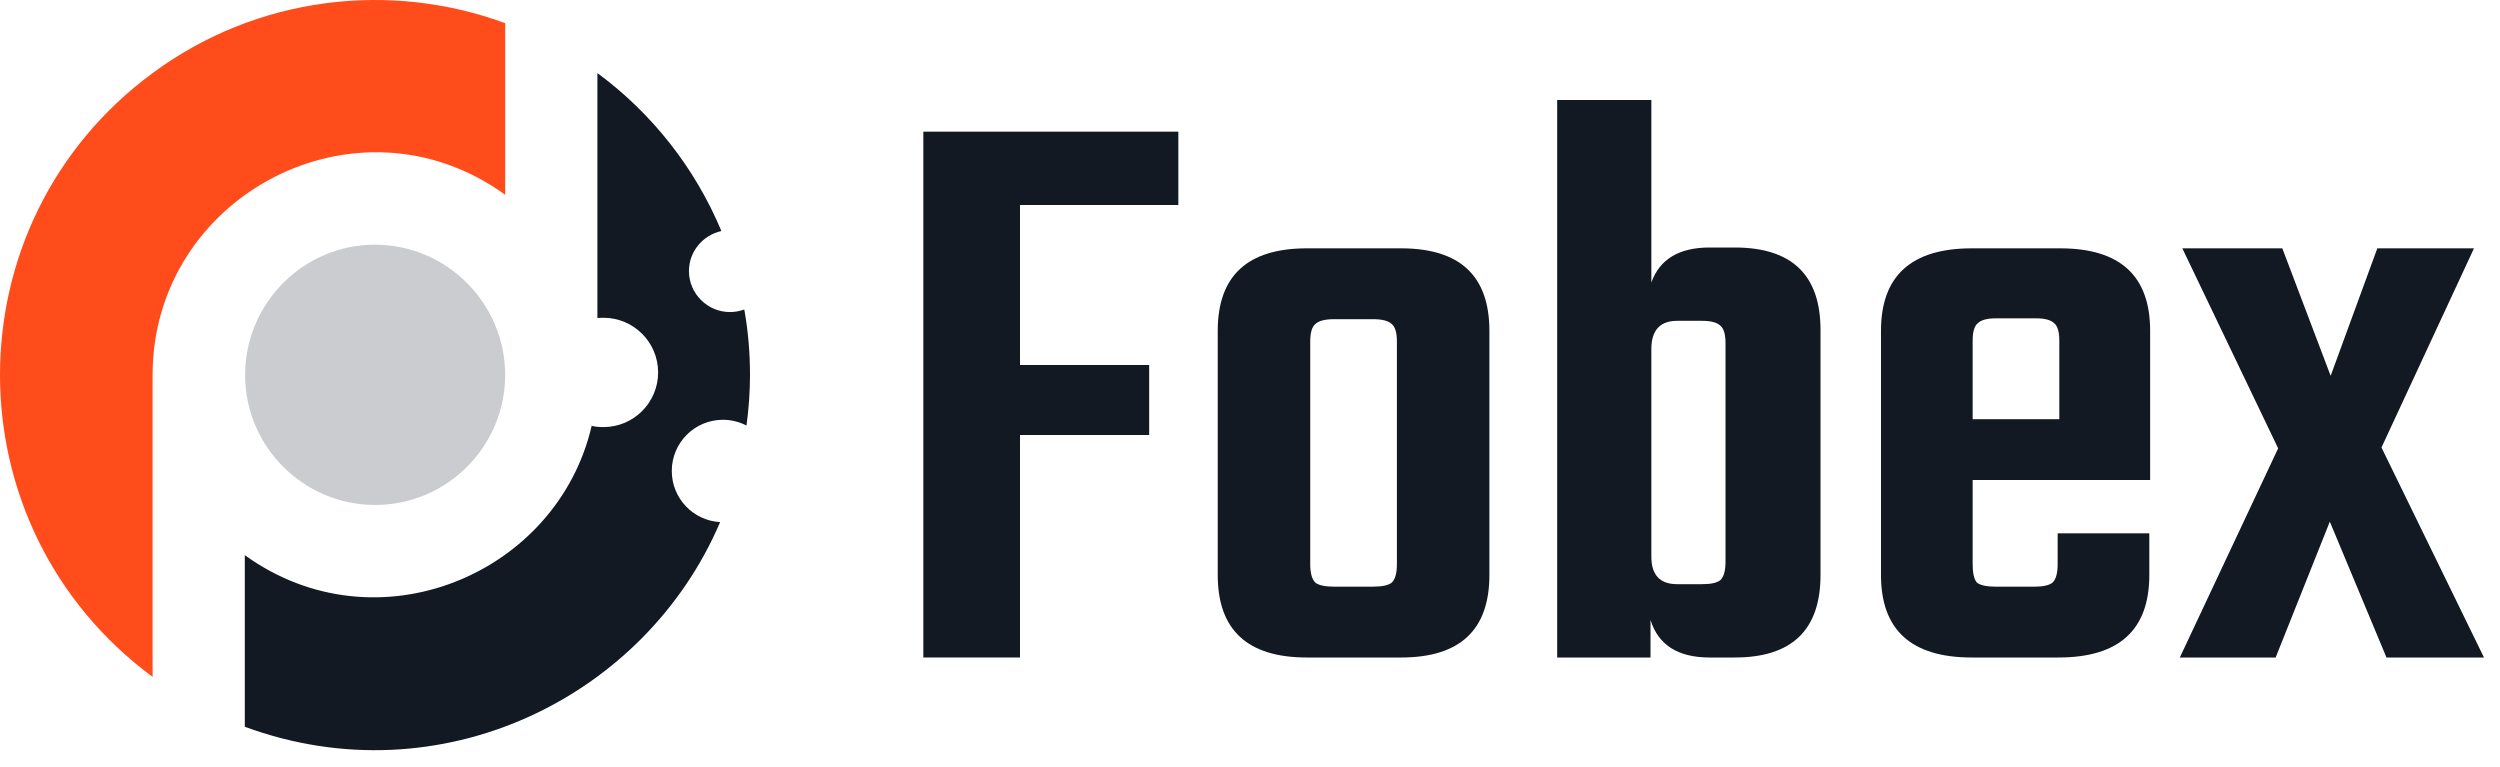
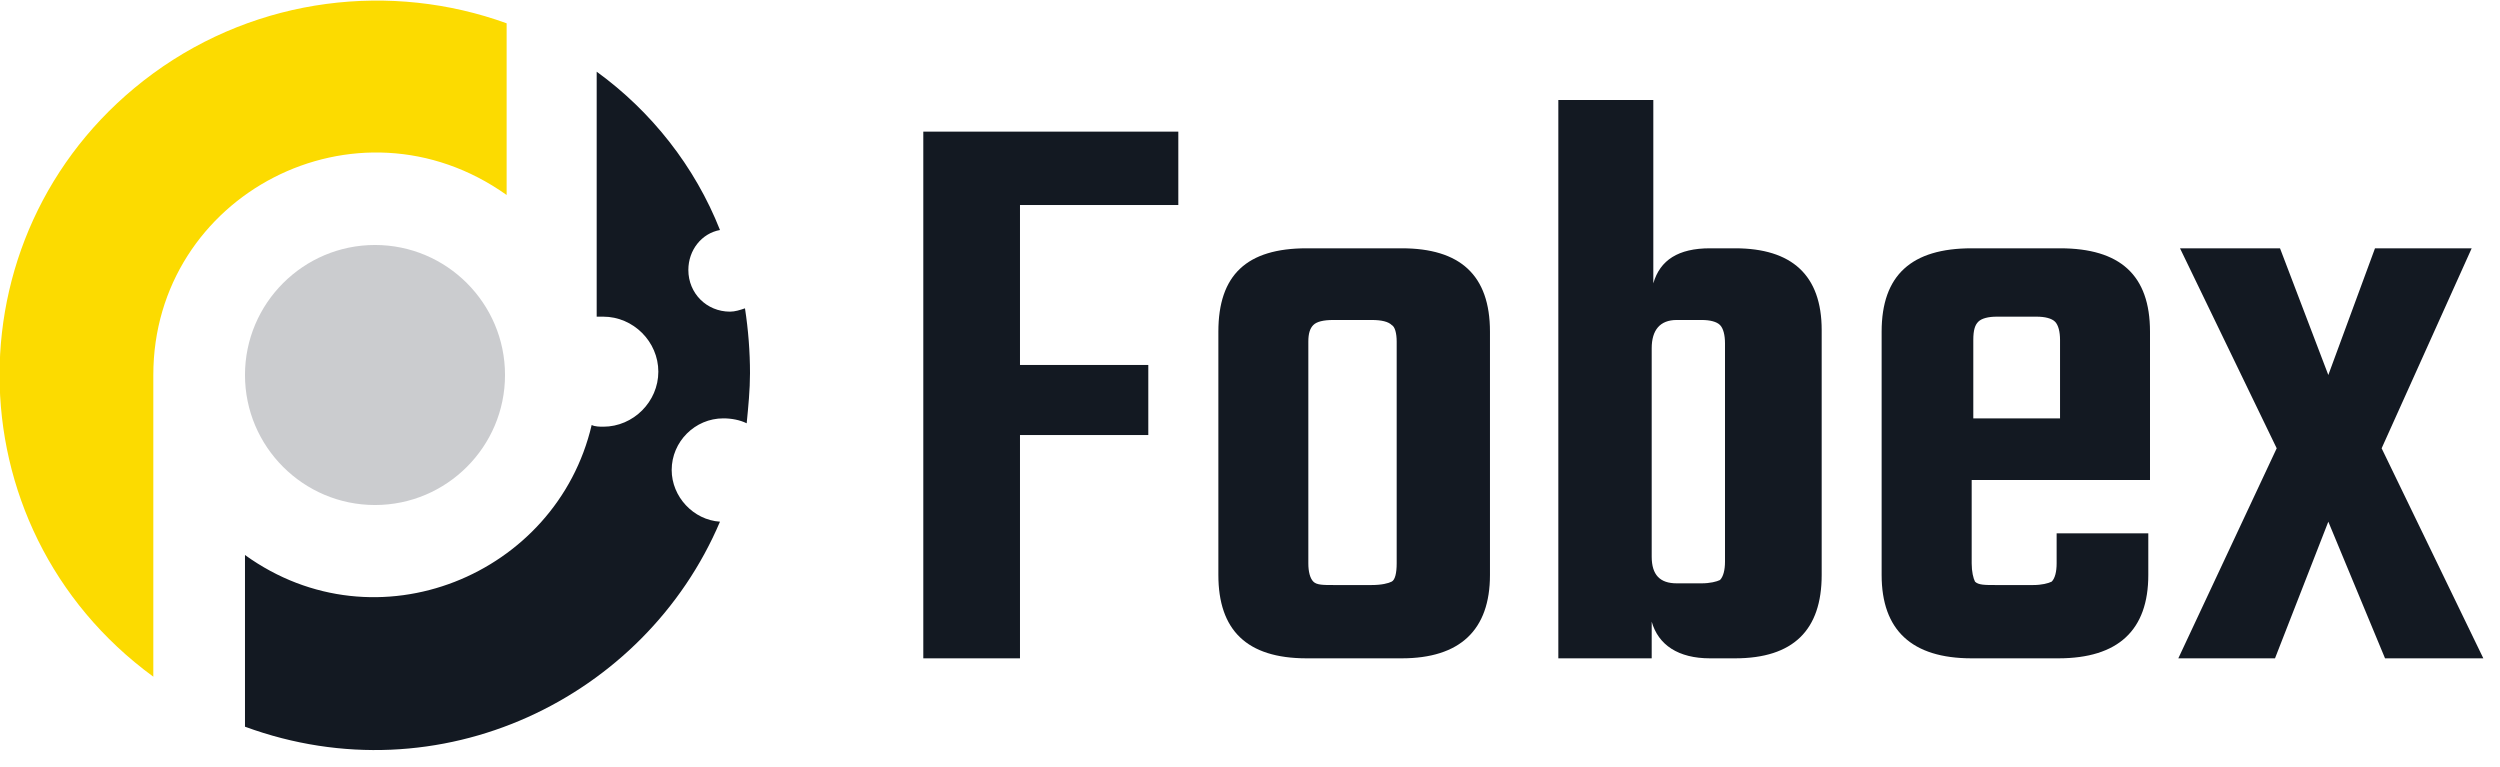
- <svg xmlns="http://www.w3.org/2000/svg" width="150" height="46" viewBox="0 0 150 46" fill="none">
-   <path d="M70.7 12.3H61.2V21.9H68.95V26.1H61.2V39.45H55.4V7.9H70.7V12.3Z" fill="#131922" />
-   <path d="M78.414 14.9H84.064C87.597 14.9 89.364 16.55 89.364 19.85V34.5C89.364 37.8 87.597 39.45 84.064 39.45H78.414C74.847 39.45 73.064 37.8 73.064 34.5V19.85C73.064 16.55 74.847 14.9 78.414 14.9ZM83.814 33.85V20.5C83.814 19.967 83.714 19.617 83.514 19.45C83.314 19.25 82.931 19.15 82.364 19.15H80.064C79.497 19.15 79.114 19.25 78.914 19.45C78.714 19.617 78.614 19.967 78.614 20.5V33.85C78.614 34.383 78.714 34.75 78.914 34.95C79.114 35.117 79.497 35.2 80.064 35.2H82.364C82.931 35.2 83.314 35.117 83.514 34.95C83.714 34.75 83.814 34.383 83.814 33.85Z" fill="#131922" />
-   <path d="M102.581 14.85H104.081C107.514 14.85 109.231 16.5 109.231 19.8V34.5C109.231 37.8 107.514 39.45 104.081 39.45H102.581C100.681 39.45 99.498 38.7 99.031 37.2V39.45H93.431V6H99.081V16.95C99.581 15.55 100.748 14.85 102.581 14.85ZM103.531 33.7V20.6C103.531 20.067 103.431 19.717 103.231 19.55C103.031 19.35 102.664 19.25 102.131 19.25H100.631C99.598 19.25 99.081 19.817 99.081 20.95V33.4C99.081 34.5 99.598 35.05 100.631 35.05H102.131C102.664 35.05 103.031 34.967 103.231 34.8C103.431 34.6 103.531 34.233 103.531 33.7Z" fill="#131922" />
-   <path d="M118.309 14.9H123.609C127.209 14.9 129.009 16.55 129.009 19.85V28.8H118.359V33.85C118.359 34.383 118.442 34.75 118.609 34.95C118.809 35.117 119.192 35.2 119.759 35.2H122.059C122.592 35.2 122.959 35.117 123.159 34.95C123.359 34.75 123.459 34.383 123.459 33.85V32H128.959V34.5C128.959 37.8 127.142 39.45 123.509 39.45H118.309C114.676 39.45 112.859 37.8 112.859 34.5V19.85C112.859 16.55 114.676 14.9 118.309 14.9ZM118.359 25.15H123.559V20.45C123.559 19.917 123.459 19.567 123.259 19.4C123.059 19.2 122.692 19.1 122.159 19.1H119.759C119.226 19.1 118.859 19.2 118.659 19.4C118.459 19.567 118.359 19.917 118.359 20.45V25.15Z" fill="#131922" />
-   <path d="M142.889 26.85L149.039 39.45H143.189L139.789 31.3L136.539 39.45H130.789L136.689 26.9L130.939 14.9H136.939L139.839 22.55L142.639 14.9H148.439L142.889 26.85Z" fill="#131922" />
-   <path d="M22.49 14.681C26.802 14.681 30.292 18.189 30.311 22.479C30.311 26.789 26.821 30.297 22.509 30.297C18.198 30.297 14.707 26.789 14.707 22.498C14.707 18.208 18.198 14.681 22.49 14.681Z" fill="#CBCCCF" />
-   <path d="M9.156 4.384C15.432 -0.249 23.425 -1.146 30.311 1.39V11.687C21.441 5.261 9.156 11.744 9.156 22.498V40.613C-3.052 31.594 -3.052 13.384 9.156 4.384Z" fill="#FF4C1A" />
-   <path d="M35.5 25.549C35.729 25.607 35.958 25.625 36.206 25.625C38.018 25.625 39.487 24.157 39.487 22.346C39.487 20.534 38.018 19.066 36.206 19.066C36.092 19.066 35.958 19.066 35.844 19.085C35.844 14.261 35.844 6.52 35.844 4.384C39.106 6.787 41.7 10.066 43.283 13.861C42.177 14.109 41.337 15.081 41.337 16.263C41.337 17.617 42.444 18.723 43.798 18.723C44.103 18.723 44.39 18.666 44.657 18.57C44.886 19.848 45 21.145 45 22.498C45 23.528 44.924 24.539 44.79 25.53C44.37 25.32 43.894 25.187 43.379 25.187C41.681 25.187 40.307 26.56 40.307 28.257C40.307 29.897 41.585 31.232 43.207 31.327C38.705 41.89 26.382 47.916 14.688 43.606V33.31C22.624 39.03 33.44 34.454 35.5 25.549Z" fill="#131922" />
+ <svg xmlns="http://www.w3.org/2000/svg" width="150px" height="46px" viewBox="0 0 150 46" version="1.1">
+   <g id="surface1">
+     <path style=" stroke:none;fill-rule:nonzero;fill:rgb(7.451%,9.804%,13.333%);fill-opacity:1;" d="M 70.699 12.301 L 61.199 12.301 L 61.199 21.898 L 68.898 21.898 L 68.898 26.102 L 61.199 26.102 L 61.199 39.5 L 55.398 39.5 L 55.398 7.898 L 70.699 7.898 Z M 70.699 12.301 " />
+     <path style=" stroke:none;fill-rule:nonzero;fill:rgb(7.451%,9.804%,13.333%);fill-opacity:1;" d="M 78.398 14.898 L 84.102 14.898 C 87.602 14.898 89.398 16.5 89.398 19.898 L 89.398 34.5 C 89.398 37.801 87.602 39.5 84.102 39.5 L 78.398 39.5 C 74.801 39.5 73.102 37.801 73.102 34.5 L 73.102 19.898 C 73.102 16.5 74.801 14.898 78.398 14.898 Z M 83.801 33.801 L 83.801 20.5 C 83.801 20 83.699 19.602 83.5 19.5 C 83.301 19.301 82.898 19.199 82.301 19.199 L 80 19.199 C 79.398 19.199 79 19.301 78.801 19.5 C 78.602 19.699 78.5 20 78.5 20.5 L 78.5 33.801 C 78.5 34.301 78.602 34.699 78.801 34.898 C 79 35.102 79.398 35.102 80 35.102 L 82.301 35.102 C 82.898 35.102 83.301 35 83.5 34.898 C 83.699 34.801 83.801 34.398 83.801 33.801 Z M 83.801 33.801 " />
+     <path style=" stroke:none;fill-rule:nonzero;fill:rgb(7.451%,9.804%,13.333%);fill-opacity:1;" d="M 102.602 14.898 L 104.102 14.898 C 107.5 14.898 109.301 16.5 109.301 19.801 L 109.301 34.5 C 109.301 37.801 107.602 39.5 104.102 39.5 L 102.602 39.5 C 100.699 39.5 99.5 38.699 99.102 37.301 L 99.102 39.5 L 93.5 39.5 L 93.5 6 L 99.199 6 L 99.199 17 C 99.602 15.602 100.699 14.898 102.602 14.898 Z M 103.5 33.699 L 103.5 20.602 C 103.5 20.102 103.398 19.699 103.199 19.5 C 103 19.301 102.602 19.199 102.102 19.199 L 100.602 19.199 C 99.602 19.199 99.102 19.801 99.102 20.898 L 99.102 33.398 C 99.102 34.5 99.602 35 100.602 35 L 102.102 35 C 102.602 35 103 34.898 103.199 34.801 C 103.398 34.602 103.5 34.199 103.5 33.699 Z M 103.5 33.699 " />
+     <path style=" stroke:none;fill-rule:nonzero;fill:rgb(7.451%,9.804%,13.333%);fill-opacity:1;" d="M 118.301 14.898 L 123.602 14.898 C 127.199 14.898 129 16.5 129 19.898 L 129 28.801 L 118.301 28.801 L 118.301 33.801 C 118.301 34.301 118.398 34.699 118.5 34.898 C 118.699 35.102 119.102 35.102 119.699 35.102 L 122 35.102 C 122.5 35.102 122.898 35 123.102 34.898 C 123.301 34.699 123.398 34.301 123.398 33.801 L 123.398 32 L 128.898 32 L 128.898 34.5 C 128.898 37.801 127.102 39.5 123.5 39.5 L 118.301 39.5 C 114.699 39.5 112.898 37.801 112.898 34.5 L 112.898 19.898 C 112.898 16.5 114.699 14.898 118.301 14.898 Z M 118.398 25.102 L 123.602 25.102 L 123.602 20.398 C 123.602 19.898 123.5 19.5 123.301 19.301 C 123.102 19.102 122.699 19 122.199 19 L 119.801 19 C 119.301 19 118.898 19.102 118.699 19.301 C 118.5 19.5 118.398 19.801 118.398 20.398 Z M 118.398 25.102 " />
+     <path style=" stroke:none;fill-rule:nonzero;fill:rgb(7.451%,9.804%,13.333%);fill-opacity:1;" d="M 142.898 26.898 L 149 39.5 L 143.102 39.5 L 139.699 31.301 L 136.5 39.5 L 130.699 39.5 L 136.602 26.898 L 130.801 14.898 L 136.801 14.898 L 139.699 22.5 L 142.5 14.898 L 148.301 14.898 Z M 142.898 26.898 " />
+     <path style=" stroke:none;fill-rule:nonzero;fill:rgb(79.608%,80%,81.176%);fill-opacity:1;" d="M 22.5 14.699 C 26.801 14.699 30.301 18.199 30.301 22.5 C 30.301 26.801 26.801 30.301 22.5 30.301 C 18.199 30.301 14.699 26.801 14.699 22.5 C 14.699 18.199 18.199 14.699 22.5 14.699 Z M 22.5 14.699 " />
+     <path style=" stroke:none;fill-rule:nonzero;fill:rgb(98.824%,85.882%,0%);fill-opacity:1;" d="M 9.199 4.398 C 15.5 -0.199 23.5 -1.102 30.398 1.398 L 30.398 11.699 C 21.398 5.301 9.199 11.699 9.199 22.5 L 9.199 40.602 C -3.102 31.602 -3.102 13.398 9.199 4.398 Z M 9.199 4.398 " />
+     <path style=" stroke:none;fill-rule:nonzero;fill:rgb(7.451%,9.804%,13.333%);fill-opacity:1;" d="M 35.5 25.5 C 35.699 25.602 36 25.602 36.199 25.602 C 38 25.602 39.5 24.102 39.5 22.301 C 39.5 20.5 38 19 36.199 19 C 36.102 19 36 19 35.801 19 C 35.801 14.199 35.801 6.398 35.801 4.301 C 39.102 6.699 41.699 10 43.199 13.801 C 42.102 14 41.301 15 41.301 16.199 C 41.301 17.602 42.398 18.699 43.801 18.699 C 44.102 18.699 44.398 18.602 44.699 18.5 C 44.898 19.801 45 21.102 45 22.398 C 45 23.398 44.898 24.398 44.801 25.398 C 44.398 25.199 43.898 25.102 43.398 25.102 C 41.699 25.102 40.301 26.5 40.301 28.199 C 40.301 29.801 41.602 31.199 43.199 31.301 C 38.699 41.898 26.398 47.898 14.699 43.602 L 14.699 33.301 C 22.602 39 33.398 34.5 35.5 25.5 Z M 35.5 25.5 " />
+   </g>
</svg>
